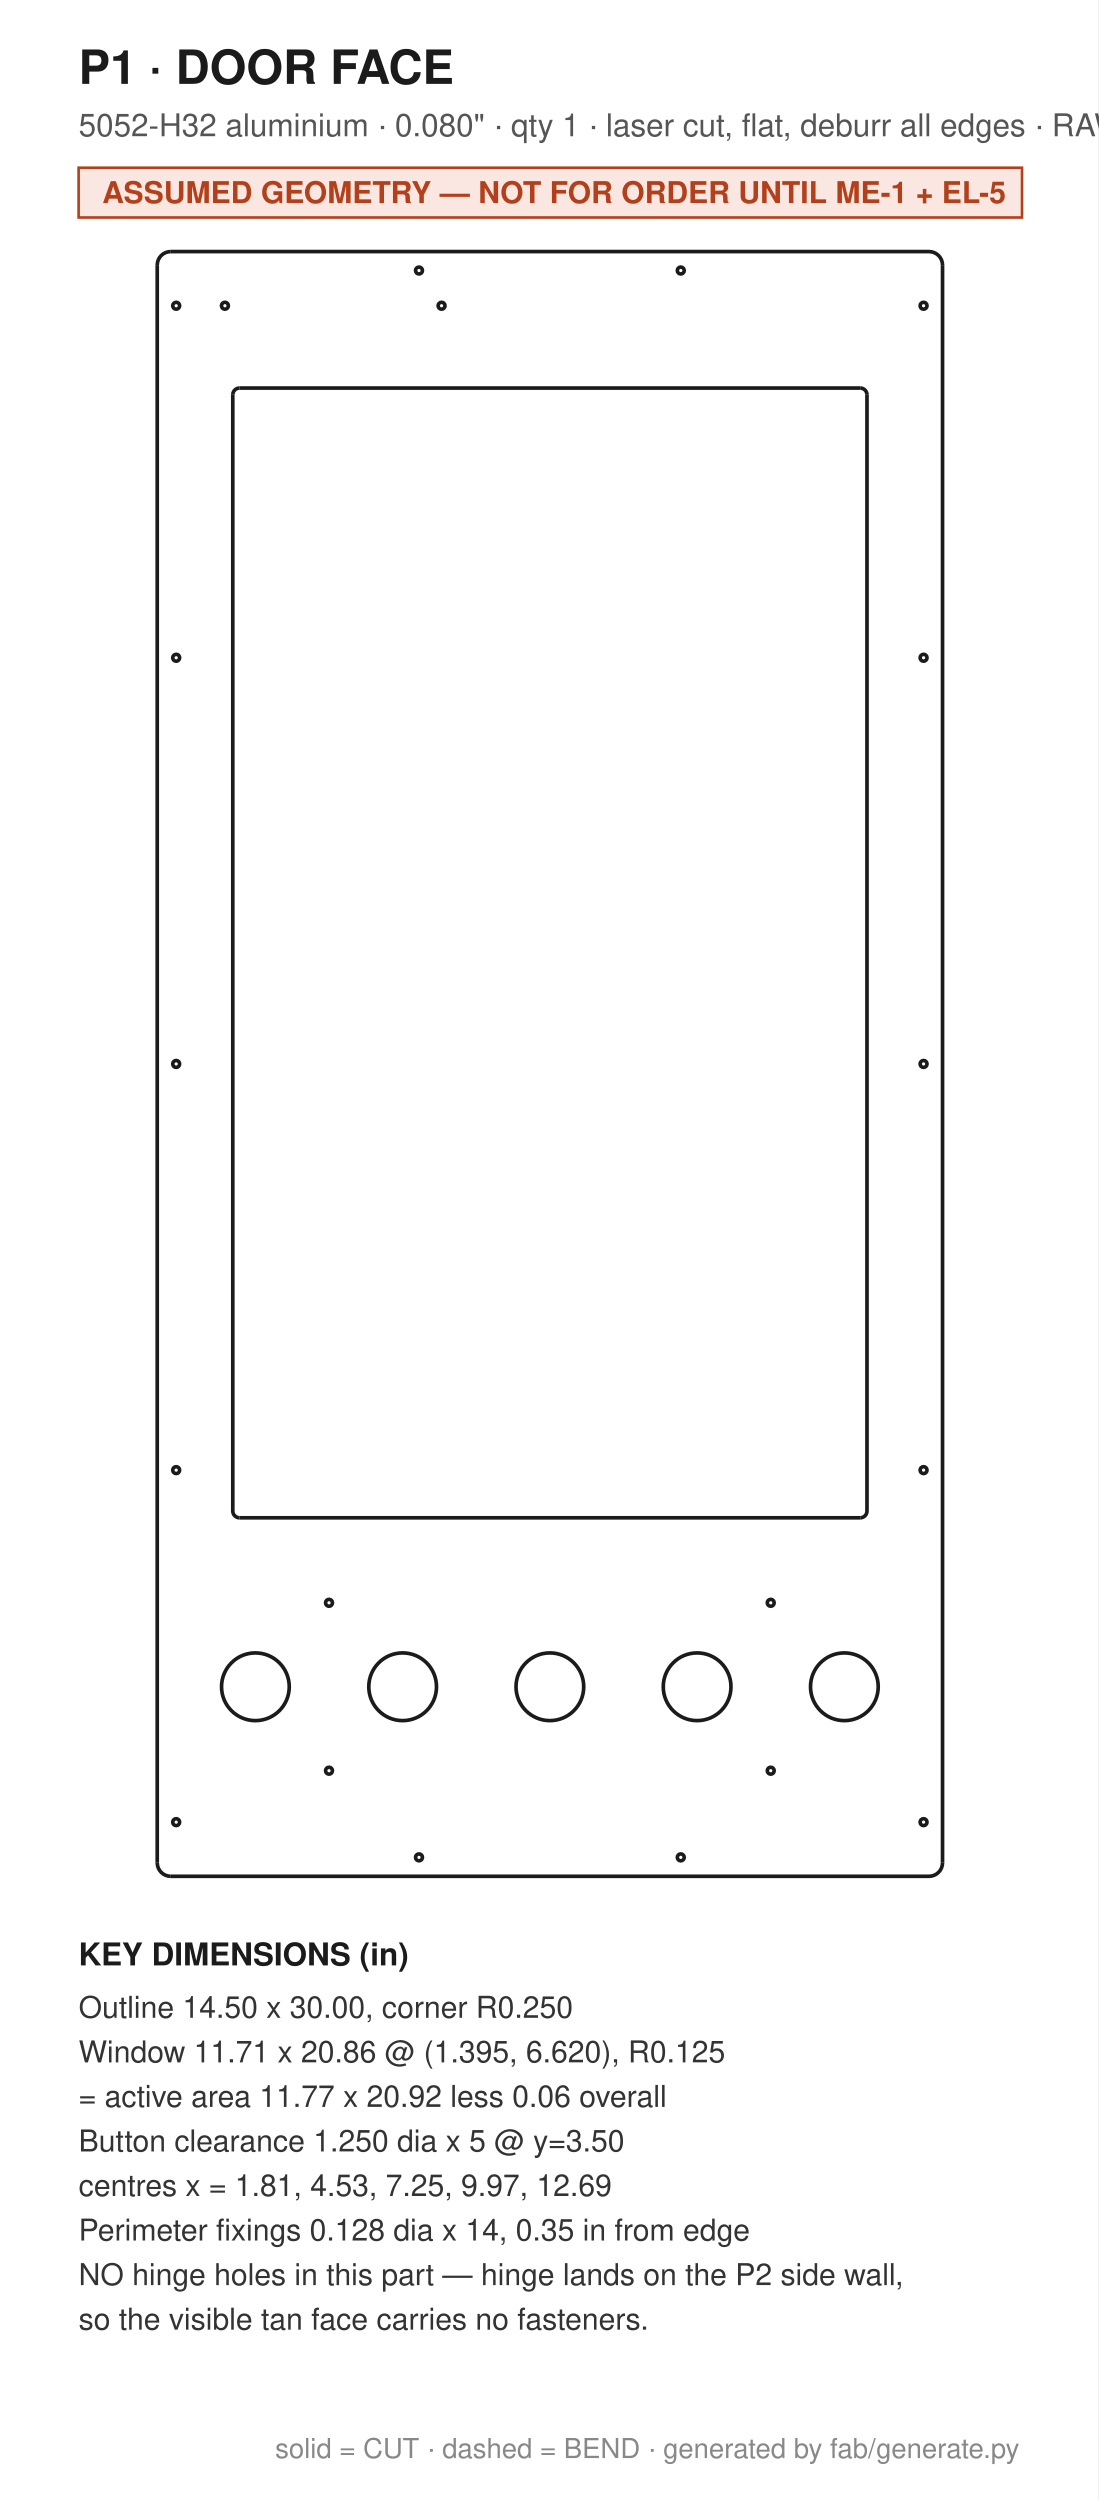
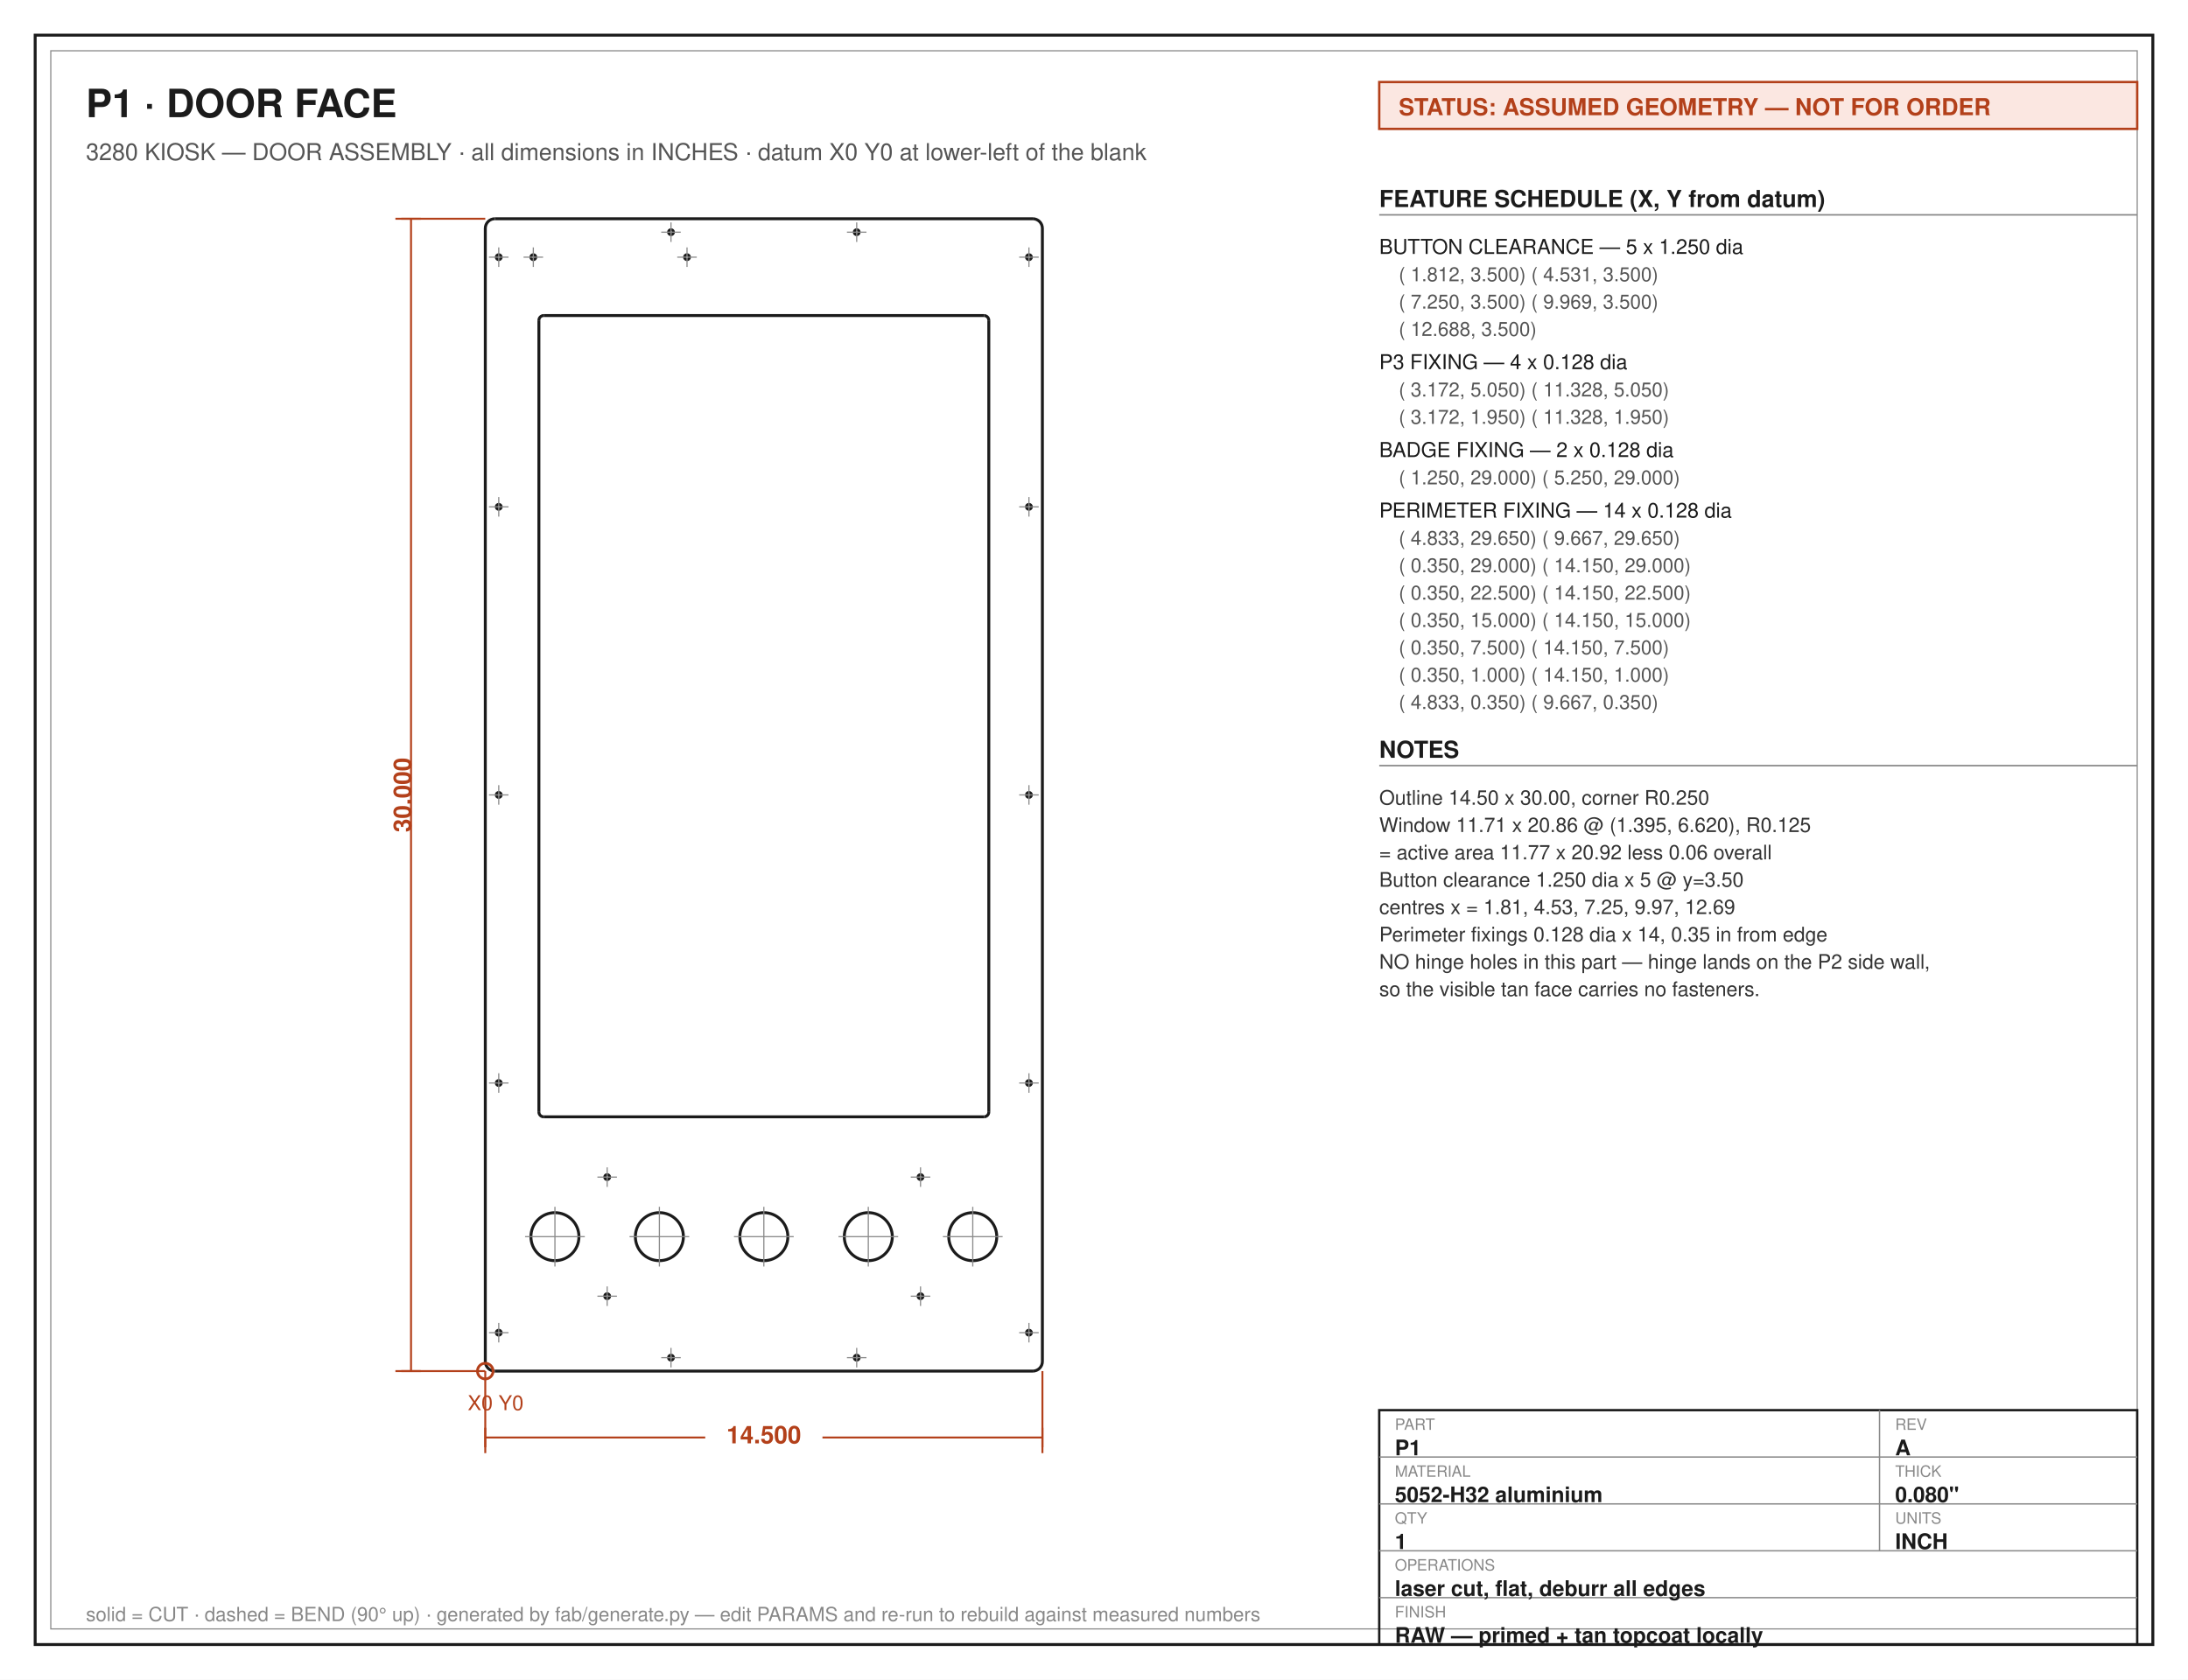
- <svg xmlns="http://www.w3.org/2000/svg" width="419" height="954" viewBox="0 0 419 954" font-family="Helvetica,Arial,sans-serif">
-   <rect width="419" height="954" fill="#ffffff" />
-   <text x="30" y="32" font-size="18" font-weight="700" fill="#1b1b1b">P1 · DOOR FACE</text>
-   <text x="30" y="52" font-size="12" fill="#555">5052-H32 aluminium · 0.080" · qty 1 · laser cut, flat, deburr all edges · RAW — primed + tan topcoat locally</text>
-   <rect x="30" y="64" width="360" height="19" fill="#FBE7E1" stroke="#B3401A" />
-   <text x="39" y="77.5" font-size="11.5" font-weight="700" fill="#B3401A">ASSUMED GEOMETRY — NOT FOR ORDER UNTIL ME-1 + EL-5</text>
-   <g fill="none" stroke="#1b1b1b" stroke-width="1.4">
-     <line x1="65.17" y1="716.00" x2="354.50" y2="716.00" />
-     <line x1="359.67" y1="710.83" x2="359.67" y2="101.17" />
-     <line x1="354.50" y1="96.00" x2="65.17" y2="96.00" />
-     <line x1="60.00" y1="101.17" x2="60.00" y2="710.83" />
-     <path d="M 354.50 716.00 A 5.17 5.17 0 0 0 359.67 710.83" />
-     <path d="M 359.67 101.17 A 5.17 5.17 0 0 0 354.50 96.00" />
-     <path d="M 65.17 96.00 A 5.17 5.17 0 0 0 60.00 101.17" />
-     <path d="M 60.00 710.83 A 5.17 5.17 0 0 0 65.17 716.00" />
-     <line x1="91.41" y1="579.19" x2="328.25" y2="579.19" />
-     <line x1="330.84" y1="576.60" x2="330.84" y2="150.66" />
-     <line x1="328.25" y1="148.08" x2="91.41" y2="148.08" />
-     <line x1="88.83" y1="150.66" x2="88.83" y2="576.60" />
-     <path d="M 328.25 579.19 A 2.58 2.58 0 0 0 330.84 576.60" />
-     <path d="M 330.84 150.66 A 2.58 2.58 0 0 0 328.25 148.08" />
-     <path d="M 91.41 148.08 A 2.58 2.58 0 0 0 88.83 150.66" />
-     <path d="M 88.83 576.60 A 2.58 2.58 0 0 0 91.41 579.19" />
-     <circle cx="97.46" cy="643.67" r="12.92" />
-     <circle cx="153.65" cy="643.67" r="12.92" />
-     <circle cx="209.83" cy="643.67" r="12.92" />
-     <circle cx="266.02" cy="643.67" r="12.92" />
-     <circle cx="322.21" cy="643.67" r="12.92" />
-     <circle cx="125.55" cy="675.70" r="1.32" />
-     <circle cx="125.55" cy="611.63" r="1.32" />
-     <circle cx="294.11" cy="675.70" r="1.32" />
-     <circle cx="294.11" cy="611.63" r="1.32" />
-     <circle cx="85.83" cy="116.67" r="1.32" />
-     <circle cx="168.50" cy="116.67" r="1.32" />
-     <circle cx="67.23" cy="695.33" r="1.32" />
-     <circle cx="352.43" cy="695.33" r="1.32" />
-     <circle cx="67.23" cy="561.00" r="1.32" />
-     <circle cx="352.43" cy="561.00" r="1.32" />
-     <circle cx="67.23" cy="406.00" r="1.32" />
-     <circle cx="352.43" cy="406.00" r="1.32" />
-     <circle cx="67.23" cy="251.00" r="1.32" />
-     <circle cx="352.43" cy="251.00" r="1.32" />
-     <circle cx="67.23" cy="116.67" r="1.32" />
-     <circle cx="352.43" cy="116.67" r="1.32" />
-     <circle cx="159.89" cy="708.77" r="1.32" />
-     <circle cx="159.89" cy="103.23" r="1.32" />
-     <circle cx="259.78" cy="708.77" r="1.32" />
-     <circle cx="259.78" cy="103.23" r="1.32" />
+ <svg xmlns="http://www.w3.org/2000/svg" width="1120" height="860" viewBox="0 0 1120 860" font-family="Helvetica,Arial,sans-serif">
+   <rect width="1120" height="860" fill="#ffffff" />
+   <rect x="18" y="18" width="1084" height="824" fill="none" stroke="#1b1b1b" stroke-width="1.5" />
+   <rect x="26" y="26" width="1068" height="808" fill="none" stroke="#8a8a8a" stroke-width="0.6" />
+   <text x="44" y="60" font-size="20" font-weight="700" fill="#1b1b1b">P1 · DOOR FACE</text>
+   <text x="44" y="82" font-size="12" fill="#555">3280 KIOSK — DOOR ASSEMBLY · all dimensions in INCHES · datum X0 Y0 at lower-left of the blank</text>
+   <rect x="706" y="42" width="388" height="24" fill="#FBE7E1" stroke="#B3401A" stroke-width="1.2" />
+   <text x="716" y="59" font-size="12" font-weight="700" fill="#B3401A">STATUS: ASSUMED GEOMETRY — NOT FOR ORDER</text>
+   <g fill="none" stroke="#1b1b1b" stroke-width="1.5">
+     <line x1="253.33" y1="702.00" x2="528.67" y2="702.00" />
+     <line x1="533.58" y1="697.08" x2="533.58" y2="116.92" />
+     <line x1="528.67" y1="112.00" x2="253.33" y2="112.00" />
+     <line x1="248.42" y1="116.92" x2="248.42" y2="697.08" />
+     <path d="M 528.67 702.00 A 4.92 4.92 0 0 0 533.58 697.08" />
+     <path d="M 533.58 116.92 A 4.92 4.92 0 0 0 528.67 112.00" />
+     <path d="M 253.33 112.00 A 4.92 4.92 0 0 0 248.42 116.92" />
+     <path d="M 248.42 697.08 A 4.92 4.92 0 0 0 253.33 702.00" />
+     <line x1="278.31" y1="571.81" x2="503.69" y2="571.81" />
+     <line x1="506.15" y1="569.35" x2="506.15" y2="164.02" />
+     <line x1="503.69" y1="161.56" x2="278.31" y2="161.56" />
+     <line x1="275.85" y1="164.02" x2="275.85" y2="569.35" />
+     <path d="M 503.69 571.81 A 2.46 2.46 0 0 0 506.15 569.35" />
+     <path d="M 506.15 164.02 A 2.46 2.46 0 0 0 503.69 161.56" />
+     <path d="M 278.31 161.56 A 2.46 2.46 0 0 0 275.85 164.02" />
+     <path d="M 275.85 569.35 A 2.46 2.46 0 0 0 278.31 571.81" />
+     <circle cx="284.06" cy="633.17" r="12.29" />
+     <circle cx="337.53" cy="633.17" r="12.29" />
+     <circle cx="391.00" cy="633.17" r="12.29" />
+     <circle cx="444.47" cy="633.17" r="12.29" />
+     <circle cx="497.94" cy="633.17" r="12.29" />
+     <circle cx="310.80" cy="663.65" r="1.26" />
+     <circle cx="310.80" cy="602.68" r="1.26" />
+     <circle cx="471.20" cy="663.65" r="1.26" />
+     <circle cx="471.20" cy="602.68" r="1.26" />
+     <circle cx="273.00" cy="131.67" r="1.26" />
+     <circle cx="351.67" cy="131.67" r="1.26" />
+     <circle cx="255.30" cy="682.33" r="1.26" />
+     <circle cx="526.70" cy="682.33" r="1.26" />
+     <circle cx="255.30" cy="554.50" r="1.26" />
+     <circle cx="526.70" cy="554.50" r="1.26" />
+     <circle cx="255.30" cy="407.00" r="1.26" />
+     <circle cx="526.70" cy="407.00" r="1.26" />
+     <circle cx="255.30" cy="259.50" r="1.26" />
+     <circle cx="526.70" cy="259.50" r="1.26" />
+     <circle cx="255.30" cy="131.67" r="1.26" />
+     <circle cx="526.70" cy="131.67" r="1.26" />
+     <circle cx="343.47" cy="695.12" r="1.26" />
+     <circle cx="343.47" cy="118.88" r="1.26" />
+     <circle cx="438.53" cy="695.12" r="1.26" />
+     <circle cx="438.53" cy="118.88" r="1.26" />
  </g>
-   <g fill="none" stroke="#B3401A" stroke-width="1.1" stroke-dasharray="7 4">
+   <g fill="none" stroke="#B3401A" stroke-width="1.1" stroke-dasharray="9 5">
</g>
-   <text x="30" y="750.0" font-size="12" font-weight="700" fill="#1b1b1b">KEY DIMENSIONS (in)</text>
-   <text x="30" y="770.0" font-size="11.5" fill="#333">Outline 14.50 x 30.00, corner R0.250</text>
-   <text x="30" y="787.0" font-size="11.5" fill="#333">Window 11.71 x 20.86 @ (1.395, 6.620), R0.125</text>
-   <text x="30" y="804.0" font-size="11.5" fill="#333">  = active area 11.77 x 20.92 less 0.06 overall</text>
-   <text x="30" y="821.0" font-size="11.5" fill="#333">Button clearance 1.250 dia x 5 @ y=3.50</text>
-   <text x="30" y="838.0" font-size="11.5" fill="#333">  centres x = 1.81, 4.53, 7.25, 9.97, 12.69</text>
-   <text x="30" y="855.0" font-size="11.5" fill="#333">Perimeter fixings 0.128 dia x 14, 0.35 in from edge</text>
-   <text x="30" y="872.0" font-size="11.5" fill="#333">NO hinge holes in this part — hinge lands on the P2 side wall,</text>
-   <text x="30" y="889.0" font-size="11.5" fill="#333">so the visible tan face carries no fasteners.</text>
-   <text x="389" y="938" font-size="10.5" fill="#888" text-anchor="end">solid = CUT · dashed = BEND · generated by fab/generate.py</text>
+   <g stroke="#8a8a8a" stroke-width="0.6">
+     <line x1="268.77" y1="633.17" x2="299.35" y2="633.17" />
+     <line x1="284.06" y1="617.88" x2="284.06" y2="648.46" />
+     <line x1="322.24" y1="633.17" x2="352.82" y2="633.17" />
+     <line x1="337.53" y1="617.88" x2="337.53" y2="648.46" />
+     <line x1="375.71" y1="633.17" x2="406.29" y2="633.17" />
+     <line x1="391.00" y1="617.88" x2="391.00" y2="648.46" />
+     <line x1="429.18" y1="633.17" x2="459.76" y2="633.17" />
+     <line x1="444.47" y1="617.88" x2="444.47" y2="648.46" />
+     <line x1="482.65" y1="633.17" x2="513.23" y2="633.17" />
+     <line x1="497.94" y1="617.88" x2="497.94" y2="648.46" />
+     <line x1="305.80" y1="663.65" x2="315.80" y2="663.65" />
+     <line x1="310.80" y1="658.65" x2="310.80" y2="668.65" />
+     <line x1="305.80" y1="602.68" x2="315.80" y2="602.68" />
+     <line x1="310.80" y1="597.68" x2="310.80" y2="607.68" />
+     <line x1="466.20" y1="663.65" x2="476.20" y2="663.65" />
+     <line x1="471.20" y1="658.65" x2="471.20" y2="668.65" />
+     <line x1="466.20" y1="602.68" x2="476.20" y2="602.68" />
+     <line x1="471.20" y1="597.68" x2="471.20" y2="607.68" />
+     <line x1="268.00" y1="131.67" x2="278.00" y2="131.67" />
+     <line x1="273.00" y1="126.67" x2="273.00" y2="136.67" />
+     <line x1="346.67" y1="131.67" x2="356.67" y2="131.67" />
+     <line x1="351.67" y1="126.67" x2="351.67" y2="136.67" />
+     <line x1="250.30" y1="682.33" x2="260.30" y2="682.33" />
+     <line x1="255.30" y1="677.33" x2="255.30" y2="687.33" />
+     <line x1="521.70" y1="682.33" x2="531.70" y2="682.33" />
+     <line x1="526.70" y1="677.33" x2="526.70" y2="687.33" />
+     <line x1="250.30" y1="554.50" x2="260.30" y2="554.50" />
+     <line x1="255.30" y1="549.50" x2="255.30" y2="559.50" />
+     <line x1="521.70" y1="554.50" x2="531.70" y2="554.50" />
+     <line x1="526.70" y1="549.50" x2="526.70" y2="559.50" />
+     <line x1="250.30" y1="407.00" x2="260.30" y2="407.00" />
+     <line x1="255.30" y1="402.00" x2="255.30" y2="412.00" />
+     <line x1="521.70" y1="407.00" x2="531.70" y2="407.00" />
+     <line x1="526.70" y1="402.00" x2="526.70" y2="412.00" />
+     <line x1="250.30" y1="259.50" x2="260.30" y2="259.50" />
+     <line x1="255.30" y1="254.50" x2="255.30" y2="264.50" />
+     <line x1="521.70" y1="259.50" x2="531.70" y2="259.50" />
+     <line x1="526.70" y1="254.50" x2="526.70" y2="264.50" />
+     <line x1="250.30" y1="131.67" x2="260.30" y2="131.67" />
+     <line x1="255.30" y1="126.67" x2="255.30" y2="136.67" />
+     <line x1="521.70" y1="131.67" x2="531.70" y2="131.67" />
+     <line x1="526.70" y1="126.67" x2="526.70" y2="136.67" />
+     <line x1="338.47" y1="695.12" x2="348.47" y2="695.12" />
+     <line x1="343.47" y1="690.12" x2="343.47" y2="700.12" />
+     <line x1="338.47" y1="118.88" x2="348.47" y2="118.88" />
+     <line x1="343.47" y1="113.88" x2="343.47" y2="123.88" />
+     <line x1="433.53" y1="695.12" x2="443.53" y2="695.12" />
+     <line x1="438.53" y1="690.12" x2="438.53" y2="700.12" />
+     <line x1="433.53" y1="118.88" x2="443.53" y2="118.88" />
+     <line x1="438.53" y1="113.88" x2="438.53" y2="123.88" />
+   </g>
+   <g stroke="#B3401A" stroke-width="1" fill="none">
+     <line x1="248.4" y1="702.0" x2="248.4" y2="744.0" />
+     <line x1="533.6" y1="702.0" x2="533.6" y2="744.0" />
+     <line x1="248.4" y1="736.0" x2="533.6" y2="736.0" />
+     <line x1="248.4" y1="731.0" x2="248.4" y2="741.0" />
+     <line x1="533.6" y1="731.0" x2="533.6" y2="741.0" />
+     <line x1="248.4" y1="702.0" x2="202.4" y2="702.0" />
+     <line x1="248.4" y1="112.0" x2="202.4" y2="112.0" />
+     <line x1="210.4" y1="702.0" x2="210.4" y2="112.0" />
+     <line x1="205.4" y1="702.0" x2="215.4" y2="702.0" />
+     <line x1="205.4" y1="112.0" x2="215.4" y2="112.0" />
+   </g>
+   <rect x="361.0" y="727.0" width="60" height="15" fill="#fff" />
+   <text x="391.0" y="739.0" font-size="12.5" font-weight="600" fill="#B3401A" text-anchor="middle">14.500</text>
+   <text x="210.4" y="407.0" font-size="12.5" font-weight="600" fill="#B3401A" text-anchor="middle" transform="rotate(-90 210.4 407.0)">30.000</text>
+   <circle cx="248.4" cy="702.0" r="4" fill="none" stroke="#B3401A" stroke-width="1.4" />
+   <text x="239.4" y="722.0" font-size="10.5" fill="#B3401A">X0 Y0</text>
+   <text x="706" y="106" font-size="12" font-weight="700" fill="#1b1b1b">FEATURE SCHEDULE  (X, Y from datum)</text>
+   <line x1="706" y1="110" x2="1094" y2="110" stroke="#8a8a8a" stroke-width="0.8" />
+   <text x="706" y="130" font-size="10.5" fill="#1b1b1b">BUTTON CLEARANCE — 5 x 1.250 dia</text>
+   <text x="716" y="144" font-size="10" fill="#555">(  1.812,   3.500)   (  4.531,   3.500)</text>
+   <text x="716" y="158" font-size="10" fill="#555">(  7.250,   3.500)   (  9.969,   3.500)</text>
+   <text x="716" y="172" font-size="10" fill="#555">( 12.688,   3.500)</text>
+   <text x="706" y="189" font-size="10.5" fill="#1b1b1b">P3 FIXING — 4 x 0.128 dia</text>
+   <text x="716" y="203" font-size="10" fill="#555">(  3.172,   5.050)   ( 11.328,   5.050)</text>
+   <text x="716" y="217" font-size="10" fill="#555">(  3.172,   1.950)   ( 11.328,   1.950)</text>
+   <text x="706" y="234" font-size="10.5" fill="#1b1b1b">BADGE FIXING — 2 x 0.128 dia</text>
+   <text x="716" y="248" font-size="10" fill="#555">(  1.250,  29.000)   (  5.250,  29.000)</text>
+   <text x="706" y="265" font-size="10.5" fill="#1b1b1b">PERIMETER FIXING — 14 x 0.128 dia</text>
+   <text x="716" y="279" font-size="10" fill="#555">(  4.833,  29.650)   (  9.667,  29.650)</text>
+   <text x="716" y="293" font-size="10" fill="#555">(  0.350,  29.000)   ( 14.150,  29.000)</text>
+   <text x="716" y="307" font-size="10" fill="#555">(  0.350,  22.500)   ( 14.150,  22.500)</text>
+   <text x="716" y="321" font-size="10" fill="#555">(  0.350,  15.000)   ( 14.150,  15.000)</text>
+   <text x="716" y="335" font-size="10" fill="#555">(  0.350,   7.500)   ( 14.150,   7.500)</text>
+   <text x="716" y="349" font-size="10" fill="#555">(  0.350,   1.000)   ( 14.150,   1.000)</text>
+   <text x="716" y="363" font-size="10" fill="#555">(  4.833,   0.350)   (  9.667,   0.350)</text>
+   <text x="706" y="388" font-size="12" font-weight="700" fill="#1b1b1b">NOTES</text>
+   <line x1="706" y1="392" x2="1094" y2="392" stroke="#8a8a8a" stroke-width="0.8" />
+   <text x="706" y="412" font-size="10.3" fill="#333">Outline 14.50 x 30.00, corner R0.250</text>
+   <text x="706" y="426" font-size="10.3" fill="#333">Window 11.71 x 20.86 @ (1.395, 6.620), R0.125</text>
+   <text x="706" y="440" font-size="10.3" fill="#333">  = active area 11.77 x 20.92 less 0.06 overall</text>
+   <text x="706" y="454" font-size="10.3" fill="#333">Button clearance 1.250 dia x 5 @ y=3.50</text>
+   <text x="706" y="468" font-size="10.3" fill="#333">  centres x = 1.81, 4.53, 7.25, 9.97, 12.69</text>
+   <text x="706" y="482" font-size="10.3" fill="#333">Perimeter fixings 0.128 dia x 14, 0.35 in from edge</text>
+   <text x="706" y="496" font-size="10.3" fill="#333">NO hinge holes in this part — hinge lands on the P2 side wall,</text>
+   <text x="706" y="510" font-size="10.3" fill="#333">so the visible tan face carries no fasteners.</text>
+   <rect x="706" y="722" width="388" height="120" fill="none" stroke="#1b1b1b" stroke-width="1.2" />
+   <line x1="706" y1="746.0" x2="1094" y2="746.0" stroke="#8a8a8a" stroke-width="0.7" />
+   <line x1="706" y1="770.0" x2="1094" y2="770.0" stroke="#8a8a8a" stroke-width="0.7" />
+   <line x1="706" y1="794.0" x2="1094" y2="794.0" stroke="#8a8a8a" stroke-width="0.7" />
+   <line x1="706" y1="818.0" x2="1094" y2="818.0" stroke="#8a8a8a" stroke-width="0.7" />
+   <text x="714" y="732.1" font-size="8" fill="#888">PART</text>
+   <text x="714" y="745.1" font-size="11" font-weight="600" fill="#1b1b1b">P1</text>
+   <line x1="962.1" y1="722.0" x2="962.1" y2="746.0" stroke="#8a8a8a" stroke-width="0.7" />
+   <text x="970.1" y="732.1" font-size="8" fill="#888">REV</text>
+   <text x="970.1" y="745.1" font-size="11" font-weight="600" fill="#1b1b1b">A</text>
+   <text x="714" y="756.1" font-size="8" fill="#888">MATERIAL</text>
+   <text x="714" y="769.1" font-size="11" font-weight="600" fill="#1b1b1b">5052-H32 aluminium</text>
+   <line x1="962.1" y1="746.0" x2="962.1" y2="770.0" stroke="#8a8a8a" stroke-width="0.7" />
+   <text x="970.1" y="756.1" font-size="8" fill="#888">THICK</text>
+   <text x="970.1" y="769.1" font-size="11" font-weight="600" fill="#1b1b1b">0.080"</text>
+   <text x="714" y="780.1" font-size="8" fill="#888">QTY</text>
+   <text x="714" y="793.1" font-size="11" font-weight="600" fill="#1b1b1b">1</text>
+   <line x1="962.1" y1="770.0" x2="962.1" y2="794.0" stroke="#8a8a8a" stroke-width="0.7" />
+   <text x="970.1" y="780.1" font-size="8" fill="#888">UNITS</text>
+   <text x="970.1" y="793.1" font-size="11" font-weight="600" fill="#1b1b1b">INCH</text>
+   <text x="714" y="804.1" font-size="8" fill="#888">OPERATIONS</text>
+   <text x="714" y="817.1" font-size="11" font-weight="600" fill="#1b1b1b">laser cut, flat, deburr all edges</text>
+   <text x="714" y="828.1" font-size="8" fill="#888">FINISH</text>
+   <text x="714" y="841.1" font-size="11" font-weight="600" fill="#1b1b1b">RAW — primed + tan topcoat locally</text>
+   <text x="44" y="830" font-size="10" fill="#888">solid = CUT · dashed = BEND (90° up) · generated by fab/generate.py — edit PARAMS and re-run to rebuild against measured numbers</text>
</svg>
